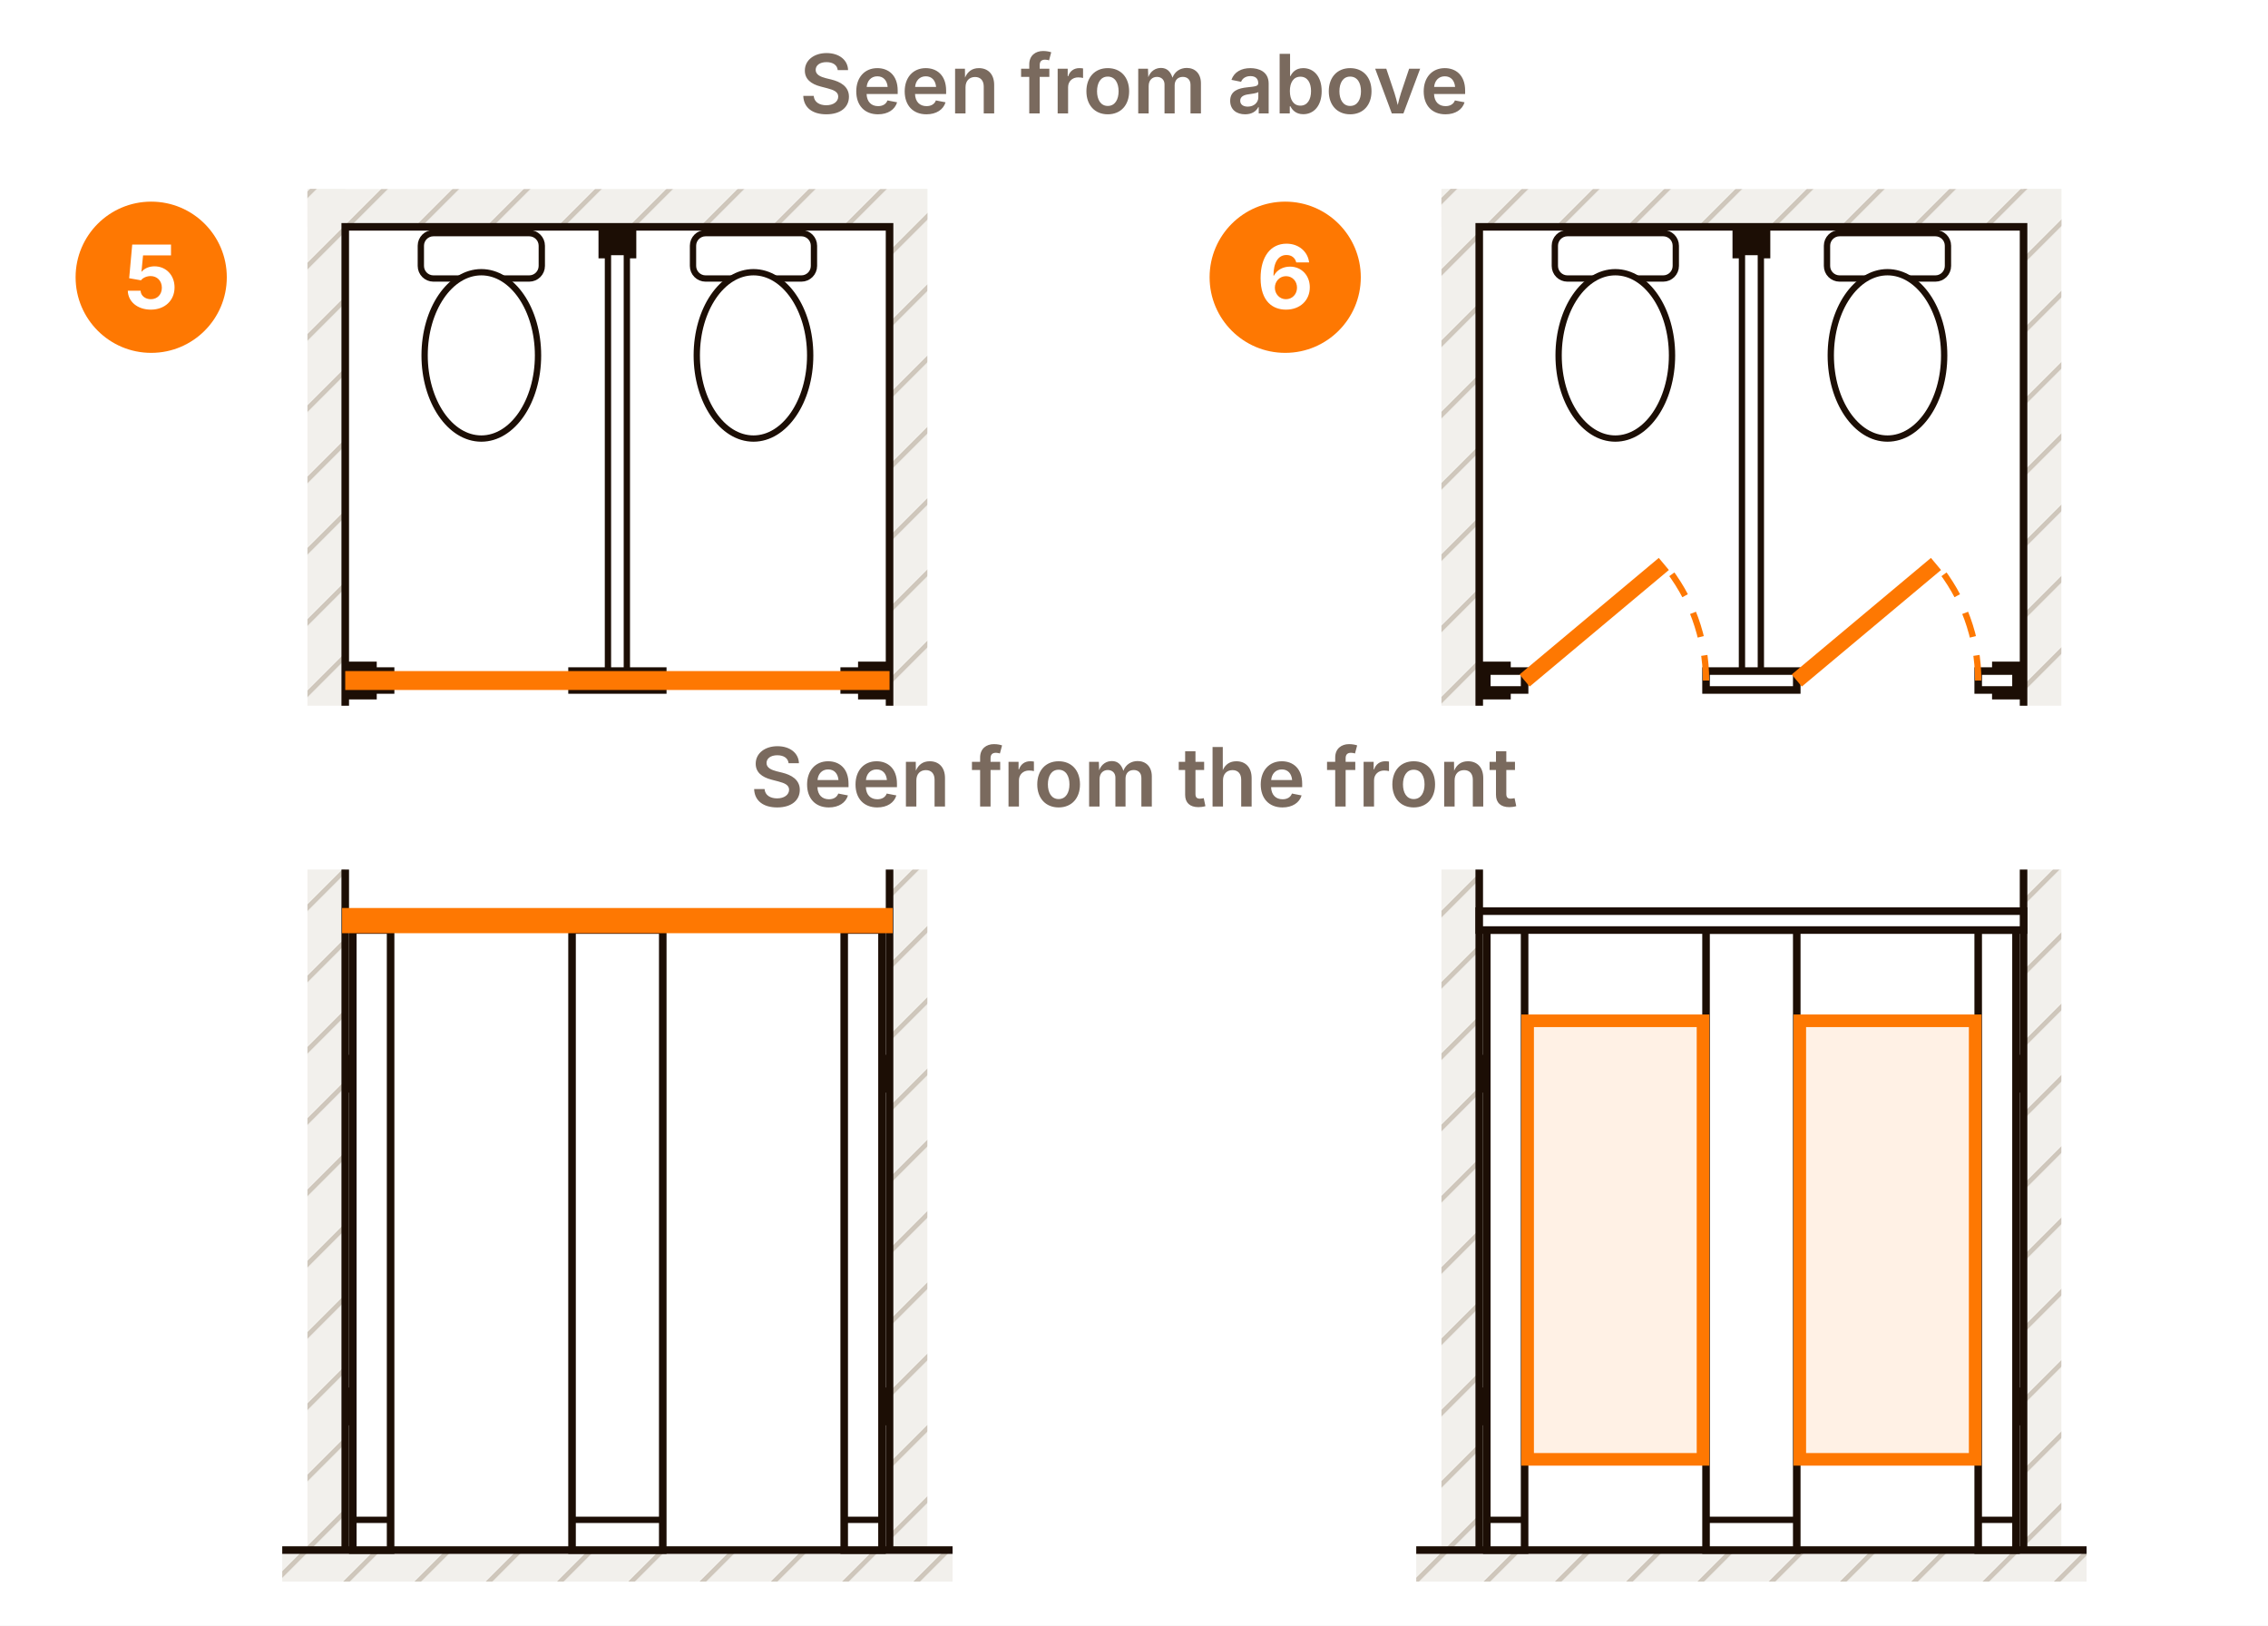
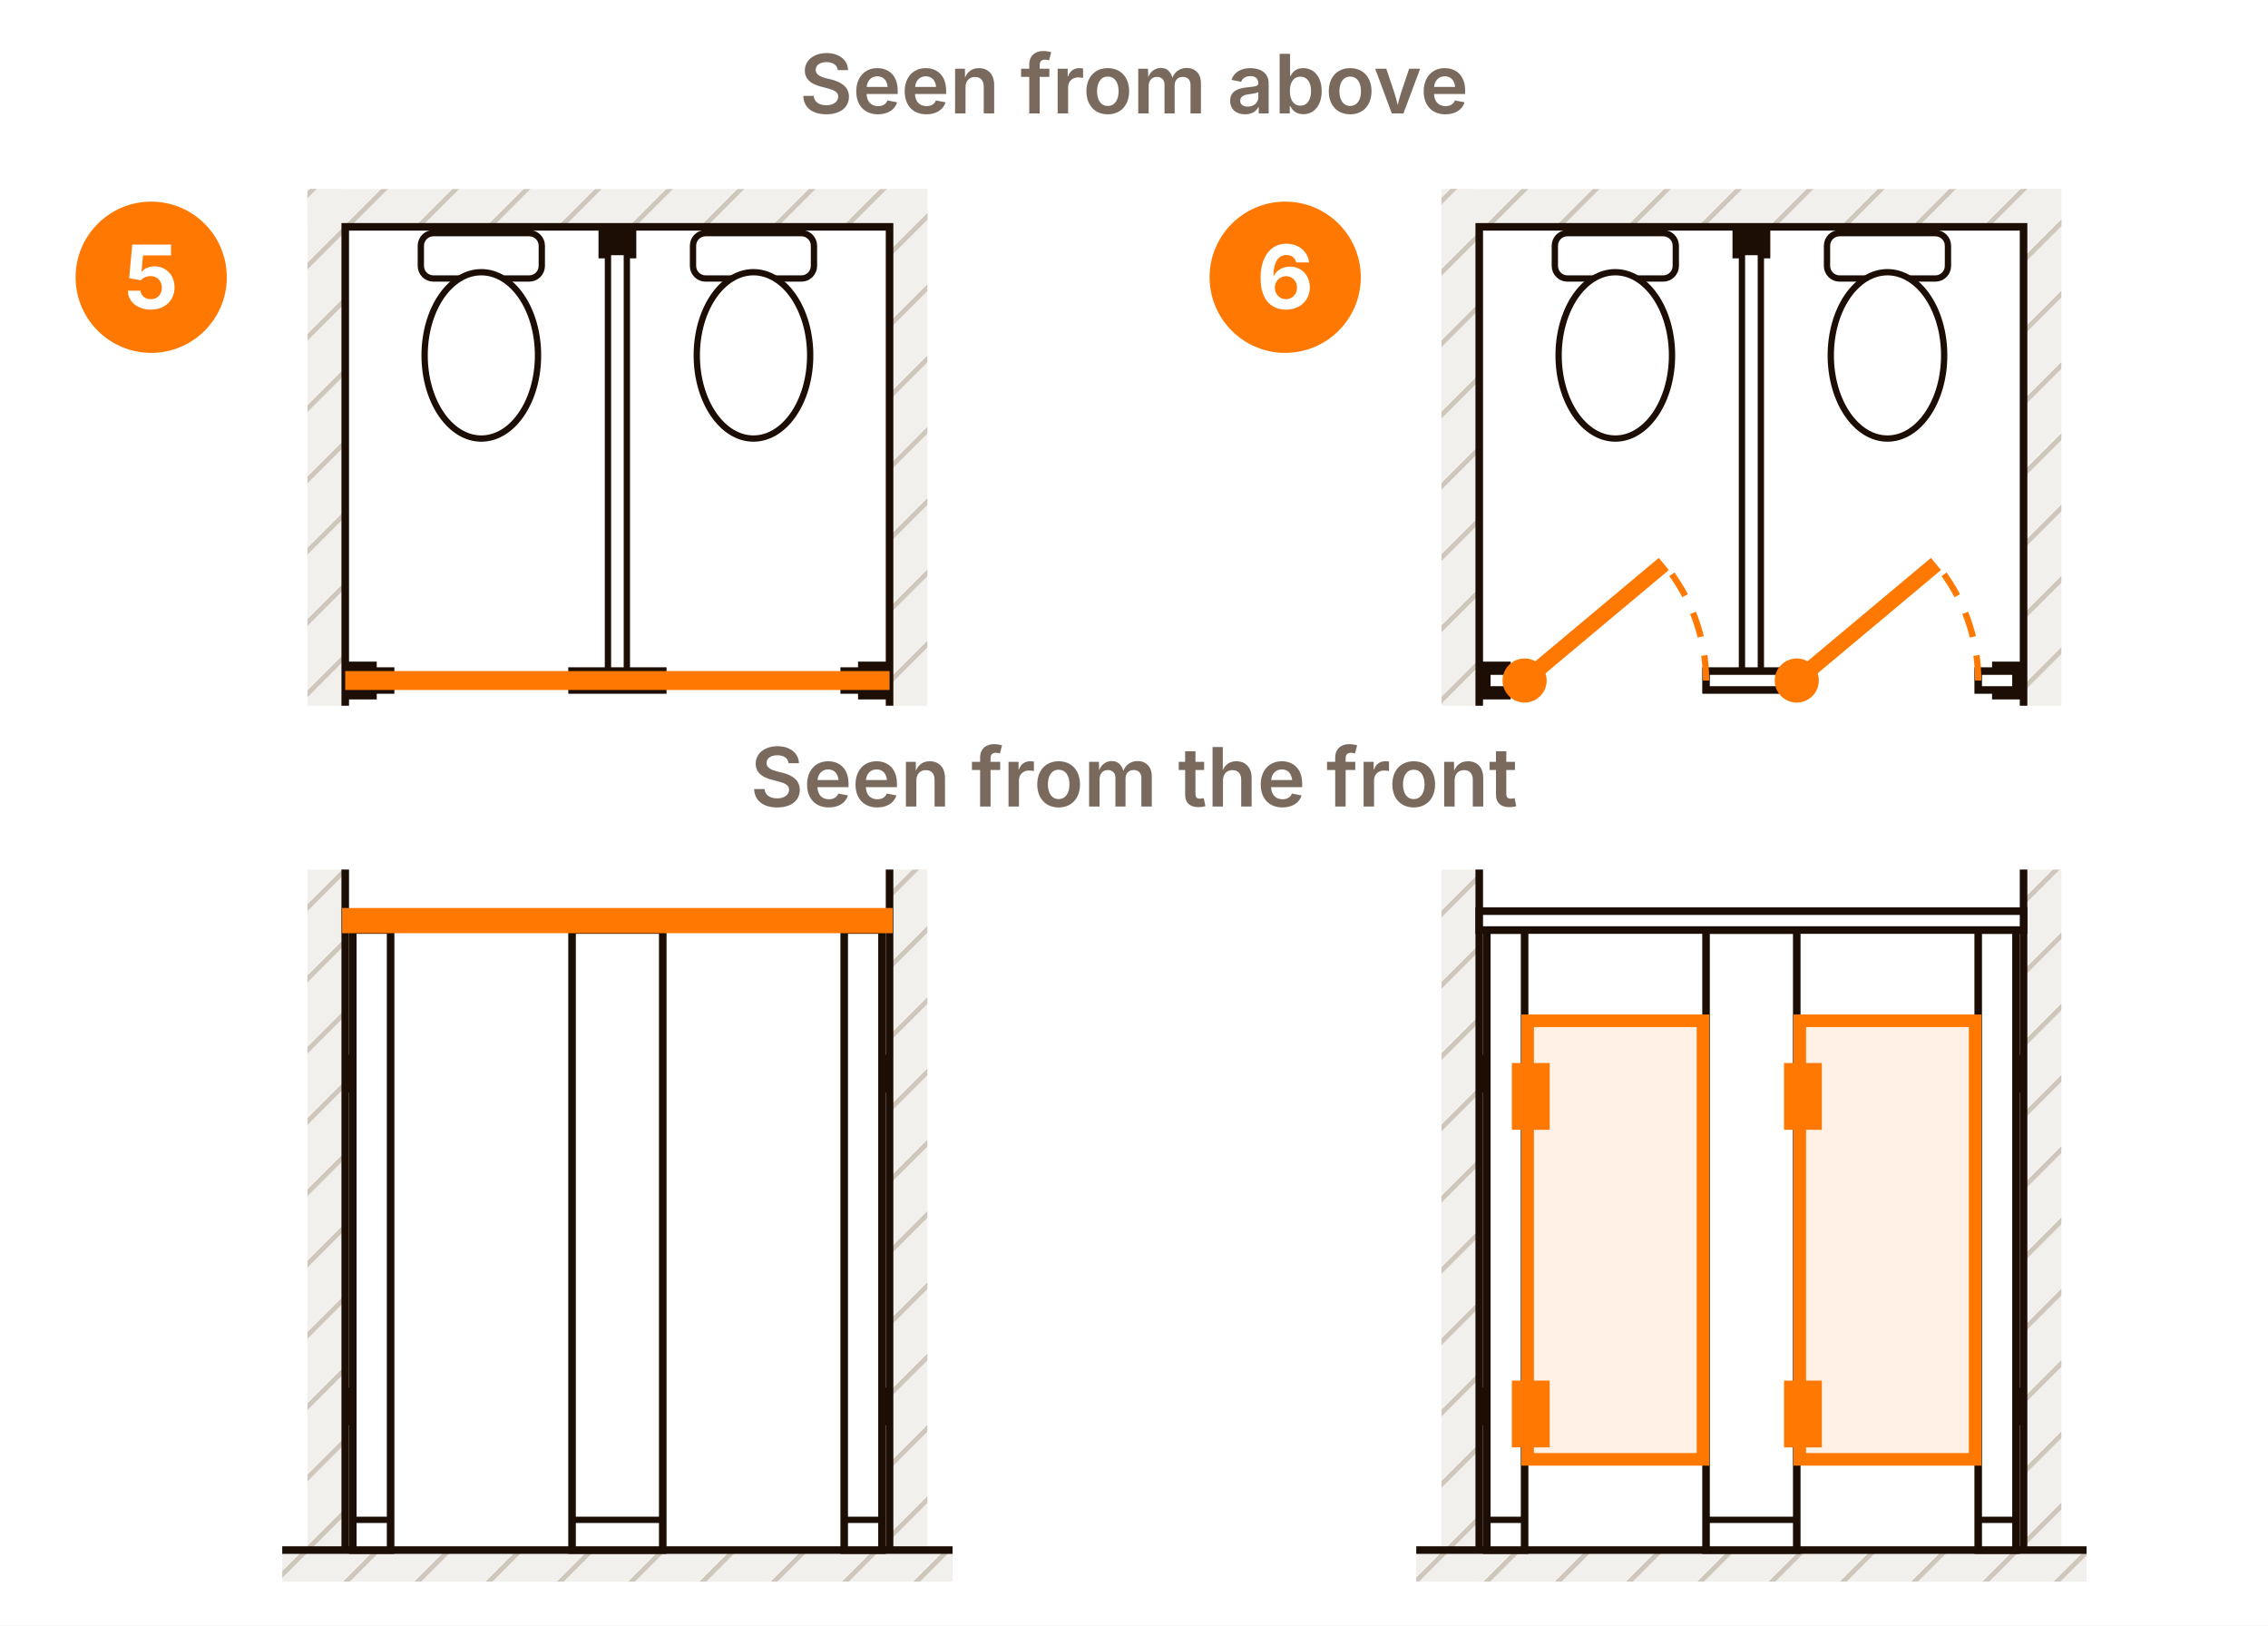
<svg xmlns="http://www.w3.org/2000/svg" viewBox="0 0 360 258" width="360" height="258" role="img" aria-labelledby="t-install-sequence-2-m1 d-install-sequence-2-m1" font-family="Inter, ui-sans-serif, system-ui, sans-serif">
  <defs>
    <pattern id="hatch-install-sequence-2-m1" width="8" height="8" patternUnits="userSpaceOnUse" patternTransform="rotate(45)">
      <rect width="8" height="8" fill="#f2f0ec" />
      <line x1="0" y1="0" x2="0" y2="8" stroke="#cfc7bc" stroke-width="1.5" />
    </pattern>
    <marker id="tick-install-sequence-2-m1" viewBox="0 0 10 10" refX="5" refY="5" markerWidth="8" markerHeight="8" orient="auto">
      <path d="M2 8 L8 2" stroke="#7a6a5e" stroke-width="1.5" />
    </marker>
  </defs>
  <rect width="360" height="258" fill="#ffffff" />
  <rect x="48.8" y="30" width="98.4" height="6" fill="url(#hatch-install-sequence-2-m1)" stroke="none" stroke-width="1.5" />
  <rect x="48.8" y="30" width="6" height="82" fill="url(#hatch-install-sequence-2-m1)" stroke="none" stroke-width="1.5" />
  <rect x="141.2" y="30" width="6" height="82" fill="url(#hatch-install-sequence-2-m1)" stroke="none" stroke-width="1.5" />
  <path d="M54.8 112 V36 H141.2 V112" fill="none" stroke="#1c0e05" stroke-width="1.2" />
  <rect x="66.8" y="37" width="19.2" height="7.2" fill="#ffffff" stroke="#1c0e05" stroke-width="1" rx="2" />
  <ellipse cx="76.4" cy="56.4" rx="9" ry="13.2" fill="#fff" stroke="#1c0e05" stroke-width="1" />
  <rect x="110" y="37" width="19.2" height="7.2" fill="#ffffff" stroke="#1c0e05" stroke-width="1" rx="2" />
  <ellipse cx="119.6" cy="56.4" rx="9" ry="13.2" fill="#fff" stroke="#1c0e05" stroke-width="1" />
  <rect x="95" y="36" width="6" height="5" fill="#1c0e05" stroke="none" stroke-width="1.5" />
  <rect x="54.8" y="105" width="5" height="6" fill="#1c0e05" stroke="none" stroke-width="1.5" />
  <rect x="136.2" y="105" width="5" height="6" fill="#1c0e05" stroke="none" stroke-width="1.5" />
  <rect x="96.5" y="40" width="3" height="66.5" fill="#ffffff" stroke="#1c0e05" stroke-width="1" />
  <rect x="56" y="106.5" width="6" height="3" fill="#ffffff" stroke="#1c0e05" stroke-width="1.2" />
  <rect x="134" y="106.5" width="6" height="3" fill="#ffffff" stroke="#1c0e05" stroke-width="1.2" />
  <rect x="90.8" y="106.5" width="14.4" height="3" fill="#ffffff" stroke="#1c0e05" stroke-width="1.2" />
  <line x1="54.8" y1="108" x2="141.2" y2="108" stroke="#fe7802" stroke-width="3" />
  <rect x="48.8" y="138" width="6" height="108" fill="url(#hatch-install-sequence-2-m1)" stroke="none" stroke-width="1.5" />
  <rect x="141.2" y="138" width="6" height="108" fill="url(#hatch-install-sequence-2-m1)" stroke="none" stroke-width="1.5" />
  <rect x="44.8" y="246" width="106.4" height="5" fill="url(#hatch-install-sequence-2-m1)" stroke="none" stroke-width="1.5" />
  <line x1="44.8" y1="246" x2="151.2" y2="246" stroke="#1c0e05" stroke-width="1.2" />
  <line x1="54.8" y1="138" x2="54.8" y2="246" stroke="#1c0e05" stroke-width="1.2" />
  <line x1="141.2" y1="138" x2="141.2" y2="246" stroke="#1c0e05" stroke-width="1.2" />
  <rect x="95" y="220.2" width="6" height="6" fill="#1c0e05" stroke="none" stroke-width="1.5" />
  <rect x="54.8" y="220.2" width="5" height="6" fill="#1c0e05" stroke="none" stroke-width="1.5" />
  <rect x="136.2" y="220.2" width="5" height="6" fill="#1c0e05" stroke="none" stroke-width="1.5" />
  <rect x="95" y="167.4" width="6" height="6" fill="#1c0e05" stroke="none" stroke-width="1.5" />
  <rect x="54.8" y="167.4" width="5" height="6" fill="#1c0e05" stroke="none" stroke-width="1.5" />
  <rect x="136.2" y="167.4" width="5" height="6" fill="#1c0e05" stroke="none" stroke-width="1.5" />
  <rect x="56" y="147.6" width="6" height="98.4" fill="#ffffff" stroke="#1c0e05" stroke-width="1.2" />
  <line x1="56" y1="241.2" x2="62" y2="241.2" stroke="#1c0e05" stroke-width="1" />
  <rect x="134" y="147.6" width="6" height="98.4" fill="#ffffff" stroke="#1c0e05" stroke-width="1.2" />
  <line x1="134" y1="241.2" x2="140" y2="241.2" stroke="#1c0e05" stroke-width="1" />
  <rect x="90.8" y="147.6" width="14.4" height="98.4" fill="#ffffff" stroke="#1c0e05" stroke-width="1.2" />
  <line x1="90.8" y1="241.2" x2="105.2" y2="241.2" stroke="#1c0e05" stroke-width="1" />
  <rect x="54.8" y="144.6" width="86.4" height="3" fill="#fe7802" stroke="#fe7802" stroke-width="1" />
  <g class="co">
    <circle cx="24" cy="44" r="12" fill="#fe7802" />
    <text x="24" y="49" font-size="14" font-weight="700" fill="#fff" text-anchor="middle">5</text>
  </g>
  <text x="180" y="18" font-size="13" font-weight="600" fill="#7a6a5e" text-anchor="middle">Seen from above</text>
  <text x="180" y="128" font-size="13" font-weight="600" fill="#7a6a5e" text-anchor="middle">Seen from the front</text>
  <rect x="228.8" y="30" width="98.4" height="6" fill="url(#hatch-install-sequence-2-m1)" stroke="none" stroke-width="1.5" />
  <rect x="228.8" y="30" width="6" height="82" fill="url(#hatch-install-sequence-2-m1)" stroke="none" stroke-width="1.5" />
  <rect x="321.2" y="30" width="6" height="82" fill="url(#hatch-install-sequence-2-m1)" stroke="none" stroke-width="1.5" />
  <path d="M234.8 112 V36 H321.2 V112" fill="none" stroke="#1c0e05" stroke-width="1.2" />
  <rect x="246.8" y="37" width="19.2" height="7.2" fill="#ffffff" stroke="#1c0e05" stroke-width="1" rx="2" />
  <ellipse cx="256.4" cy="56.4" rx="9" ry="13.2" fill="#fff" stroke="#1c0e05" stroke-width="1" />
  <rect x="290" y="37" width="19.2" height="7.2" fill="#ffffff" stroke="#1c0e05" stroke-width="1" rx="2" />
  <ellipse cx="299.6" cy="56.4" rx="9" ry="13.2" fill="#fff" stroke="#1c0e05" stroke-width="1" />
  <rect x="275" y="36" width="6" height="5" fill="#1c0e05" stroke="none" stroke-width="1.5" />
  <rect x="234.8" y="105" width="5" height="6" fill="#1c0e05" stroke="none" stroke-width="1.5" />
  <rect x="316.2" y="105" width="5" height="6" fill="#1c0e05" stroke="none" stroke-width="1.5" />
  <rect x="276.5" y="40" width="3" height="66.5" fill="#ffffff" stroke="#1c0e05" stroke-width="1" />
  <rect x="236" y="106.5" width="6" height="3" fill="#ffffff" stroke="#1c0e05" stroke-width="1.2" />
  <rect x="314" y="106.5" width="6" height="3" fill="#ffffff" stroke="#1c0e05" stroke-width="1.2" />
  <rect x="270.8" y="106.5" width="14.4" height="3" fill="#ffffff" stroke="#1c0e05" stroke-width="1.2" />
  <path d="M270.8 108 A28.8 28.8 0 0 0 264.1 89.5" fill="none" stroke="#fe7802" stroke-width="1" stroke-dasharray="4 3" />
  <line x1="242" y1="108" x2="264.1" y2="89.5" stroke="#fe7802" stroke-width="2.5" />
+   <circle cx="242" cy="108" r="3.5" fill="#fe7802" />
  <path d="M314 108 A28.8 28.8 0 0 0 307.3 89.5" fill="none" stroke="#fe7802" stroke-width="1" stroke-dasharray="4 3" />
  <line x1="285.2" y1="108" x2="307.3" y2="89.5" stroke="#fe7802" stroke-width="2.5" />
+   <circle cx="285.2" cy="108" r="3.5" fill="#fe7802" />
  <rect x="228.8" y="138" width="6" height="108" fill="url(#hatch-install-sequence-2-m1)" stroke="none" stroke-width="1.5" />
  <rect x="321.2" y="138" width="6" height="108" fill="url(#hatch-install-sequence-2-m1)" stroke="none" stroke-width="1.5" />
  <rect x="224.8" y="246" width="106.4" height="5" fill="url(#hatch-install-sequence-2-m1)" stroke="none" stroke-width="1.5" />
  <line x1="224.8" y1="246" x2="331.2" y2="246" stroke="#1c0e05" stroke-width="1.2" />
  <line x1="234.8" y1="138" x2="234.8" y2="246" stroke="#1c0e05" stroke-width="1.2" />
  <line x1="321.2" y1="138" x2="321.2" y2="246" stroke="#1c0e05" stroke-width="1.2" />
  <rect x="275" y="220.2" width="6" height="6" fill="#1c0e05" stroke="none" stroke-width="1.5" />
  <rect x="234.8" y="220.2" width="5" height="6" fill="#1c0e05" stroke="none" stroke-width="1.5" />
  <rect x="316.2" y="220.2" width="5" height="6" fill="#1c0e05" stroke="none" stroke-width="1.5" />
  <rect x="275" y="167.4" width="6" height="6" fill="#1c0e05" stroke="none" stroke-width="1.5" />
  <rect x="234.8" y="167.4" width="5" height="6" fill="#1c0e05" stroke="none" stroke-width="1.5" />
  <rect x="316.2" y="167.4" width="5" height="6" fill="#1c0e05" stroke="none" stroke-width="1.5" />
  <rect x="236" y="147.6" width="6" height="98.4" fill="#ffffff" stroke="#1c0e05" stroke-width="1.2" />
  <line x1="236" y1="241.2" x2="242" y2="241.2" stroke="#1c0e05" stroke-width="1" />
  <rect x="314" y="147.6" width="6" height="98.4" fill="#ffffff" stroke="#1c0e05" stroke-width="1.2" />
  <line x1="314" y1="241.2" x2="320" y2="241.2" stroke="#1c0e05" stroke-width="1" />
  <rect x="270.8" y="147.6" width="14.4" height="98.4" fill="#ffffff" stroke="#1c0e05" stroke-width="1.2" />
  <line x1="270.8" y1="241.2" x2="285.2" y2="241.2" stroke="#1c0e05" stroke-width="1" />
  <rect x="234.8" y="144.6" width="86.4" height="3" fill="#fff" stroke="#1c0e05" stroke-width="1.2" />
  <rect x="242.48" y="162" width="27.84" height="69.6" fill="#fff1e5" stroke="#fe7802" stroke-width="2" />
+   <rect x="240.48" y="169.2" width="5" height="9.6" fill="#fe7802" stroke="#fe7802" stroke-width="1" />
+   <rect x="240.48" y="219.6" width="5" height="9.6" fill="#fe7802" stroke="#fe7802" stroke-width="1" />
  <rect x="285.68" y="162" width="27.84" height="69.6" fill="#fff1e5" stroke="#fe7802" stroke-width="2" />
+   <rect x="283.68" y="169.2" width="5" height="9.6" fill="#fe7802" stroke="#fe7802" stroke-width="1" />
+   <rect x="283.68" y="219.6" width="5" height="9.6" fill="#fe7802" stroke="#fe7802" stroke-width="1" />
  <g class="co">
    <circle cx="204" cy="44" r="12" fill="#fe7802" />
    <text x="204" y="49" font-size="14" font-weight="700" fill="#fff" text-anchor="middle">6</text>
  </g>
</svg>
